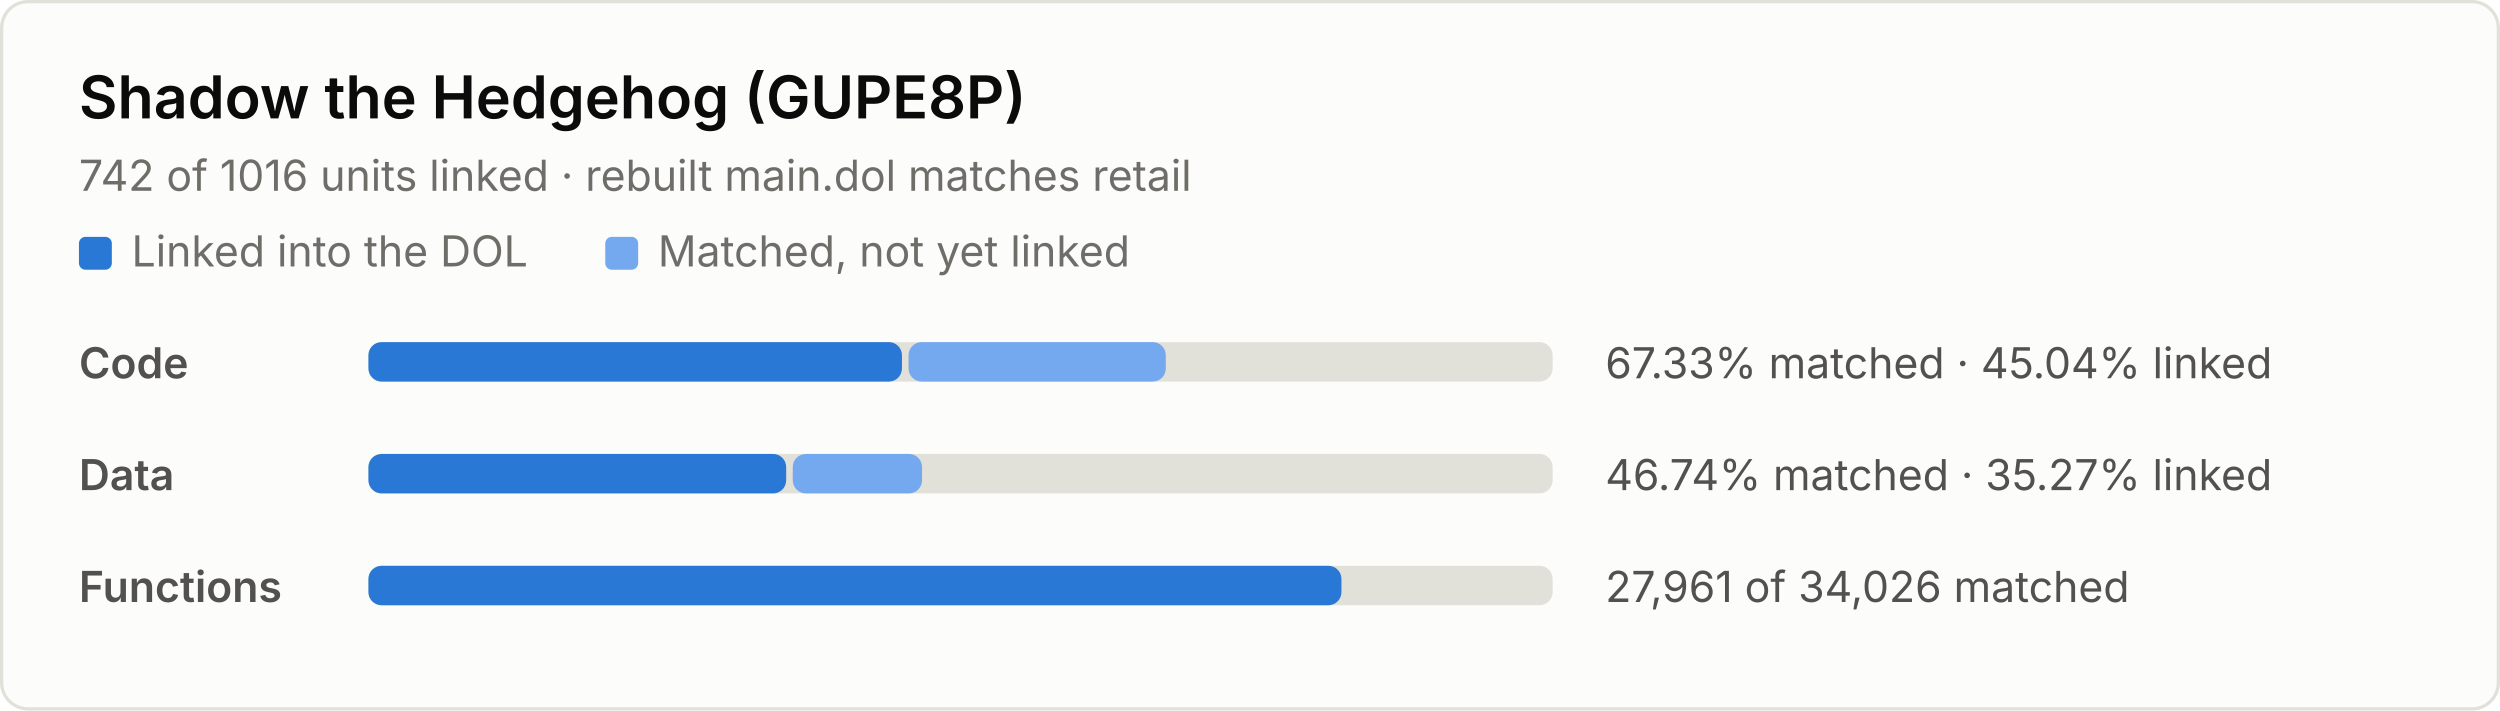
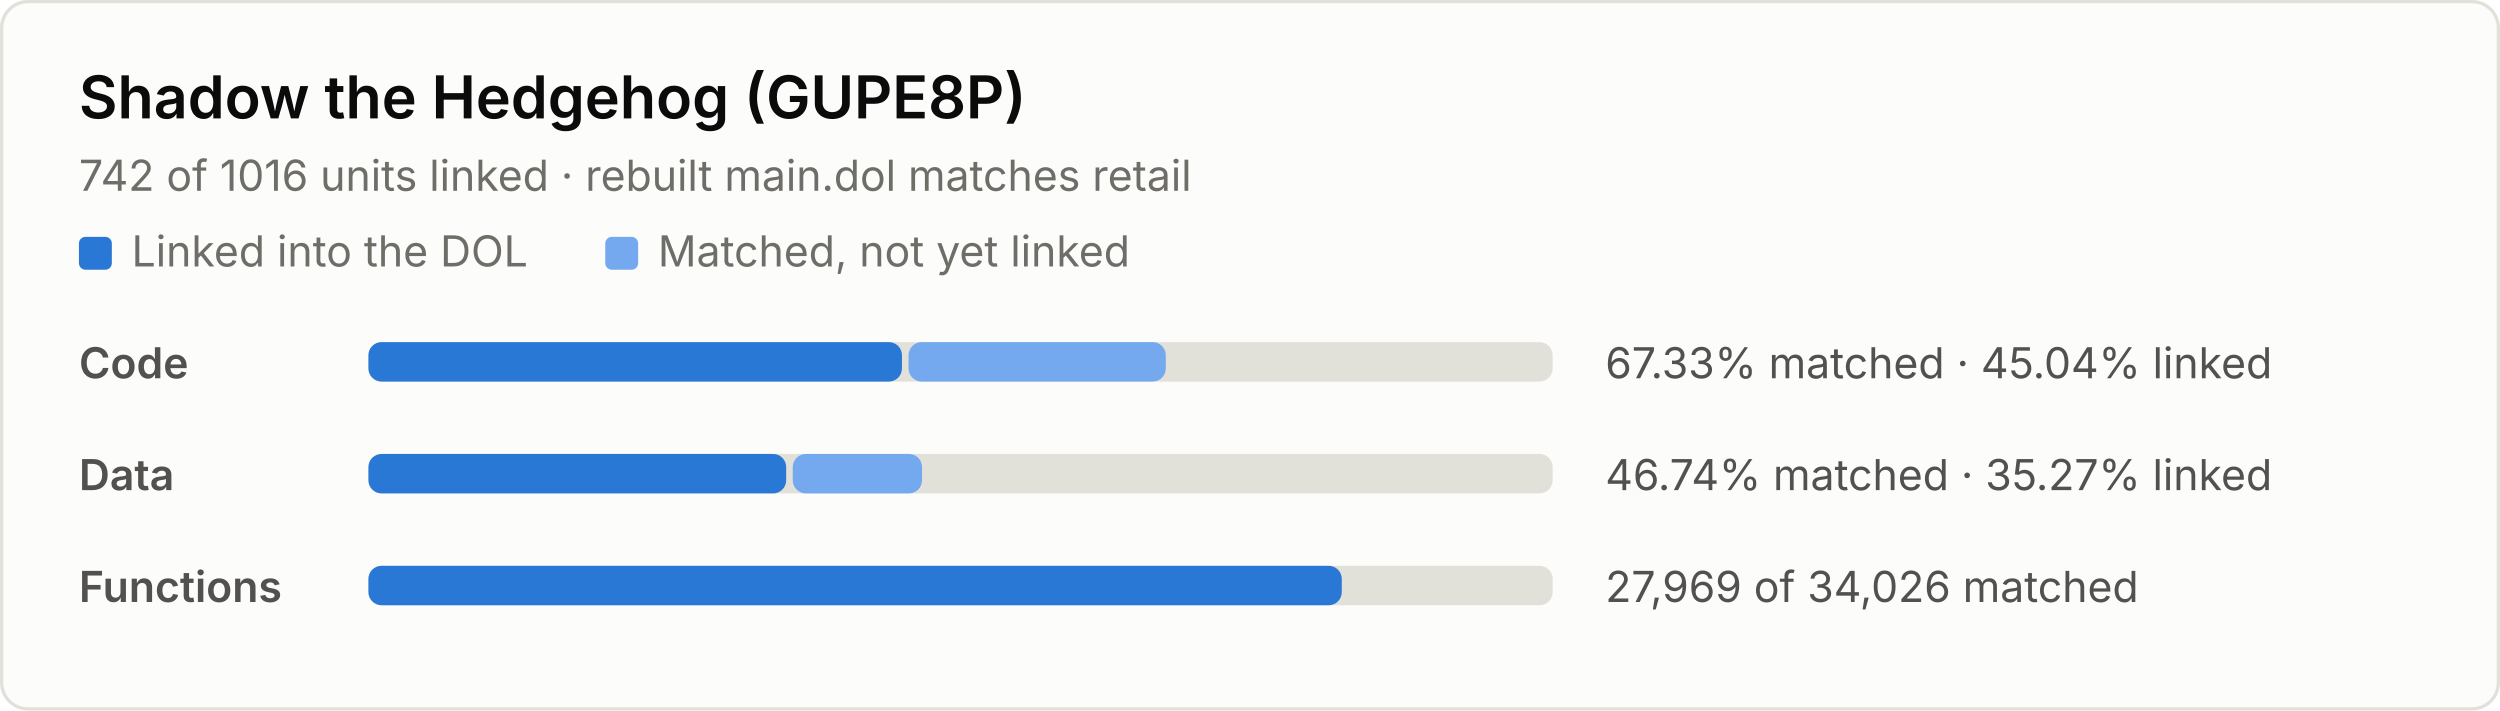
<svg xmlns="http://www.w3.org/2000/svg" width="760" height="216" viewBox="0 0 760 216" role="img" aria-label="Decompilation progress: 67.33% of code matched, 45.04% linked">
  <style>
.bg { fill: #fcfcfb; stroke: #e1e0d9; }
.title { fill: #0b0b0b; font: 600 18px system-ui, -apple-system, "Segoe UI", sans-serif; }
.sub, .label, .nums, .key { font: 13px system-ui, -apple-system, "Segoe UI", sans-serif; }
.sub, .key { fill: #6f6d68; }
.label { fill: #52514e; font-weight: 600; }
.nums { fill: #52514e; font-variant-numeric: tabular-nums; }
.track { fill: #e1e0d9; }
.linked { fill: #2a78d6; }
.matched { fill: #74a9f0; }
@media (prefers-color-scheme: dark) {
  .bg { fill: #1a1a19; stroke: #2c2c2a; }
  .title { fill: #f0efec; }
  .sub, .key { fill: #9a988f; }
  .label, .nums { fill: #c3c2b7; }
  .track { fill: #2c2c2a; }
  .linked { fill: #4a94ec; }
  .matched { fill: #2260b0; }
}
</style>
  <rect class="bg" x="0.5" y="0.5" width="759" height="215" rx="8" />
  <text class="title" x="24" y="36">Shadow the Hedgehog (GUPE8P)</text>
  <text class="sub" x="24" y="58">742 of 1016 units linked · rebuilt main.dol matches retail</text>
  <rect class="linked" x="24" y="72" width="10" height="10" rx="2" />
  <text class="key" x="40" y="81">Linked into the DOL</text>
  <rect class="matched" x="184" y="72" width="10" height="10" rx="2" />
  <text class="key" x="200" y="81">Matched, not yet linked</text>
  <text class="label" x="24" y="115">Code</text>
  <rect class="track" x="112" y="104" width="360" height="12" rx="4" />
  <rect class="linked" x="112" y="104" width="162.2" height="12" rx="4" />
  <rect class="matched" x="276.2" y="104" width="78.2" height="12" rx="4" />
  <text class="nums" x="488" y="115">67.33% matched · 45.04% linked</text>
  <text class="label" x="24" y="149">Data</text>
  <rect class="track" x="112" y="138" width="360" height="12" rx="4" />
  <rect class="linked" x="112" y="138" width="127.0" height="12" rx="4" />
  <rect class="matched" x="241.0" y="138" width="39.3" height="12" rx="4" />
  <text class="nums" x="488" y="149">46.74% matched · 35.27% linked</text>
  <text class="label" x="24" y="183">Functions</text>
  <rect class="track" x="112" y="172" width="360" height="12" rx="4" />
-   <rect class="linked" x="112" y="172" width="295.8" height="12" rx="4" />
-   <text class="nums" x="488" y="183">27,961 of 34,026 matched</text>
+   <rect class="linked" x="112" y="172" width="295.9" height="12" rx="4" />
+   <text class="nums" x="488" y="183">27,969 of 34,026 matched</text>
</svg>
